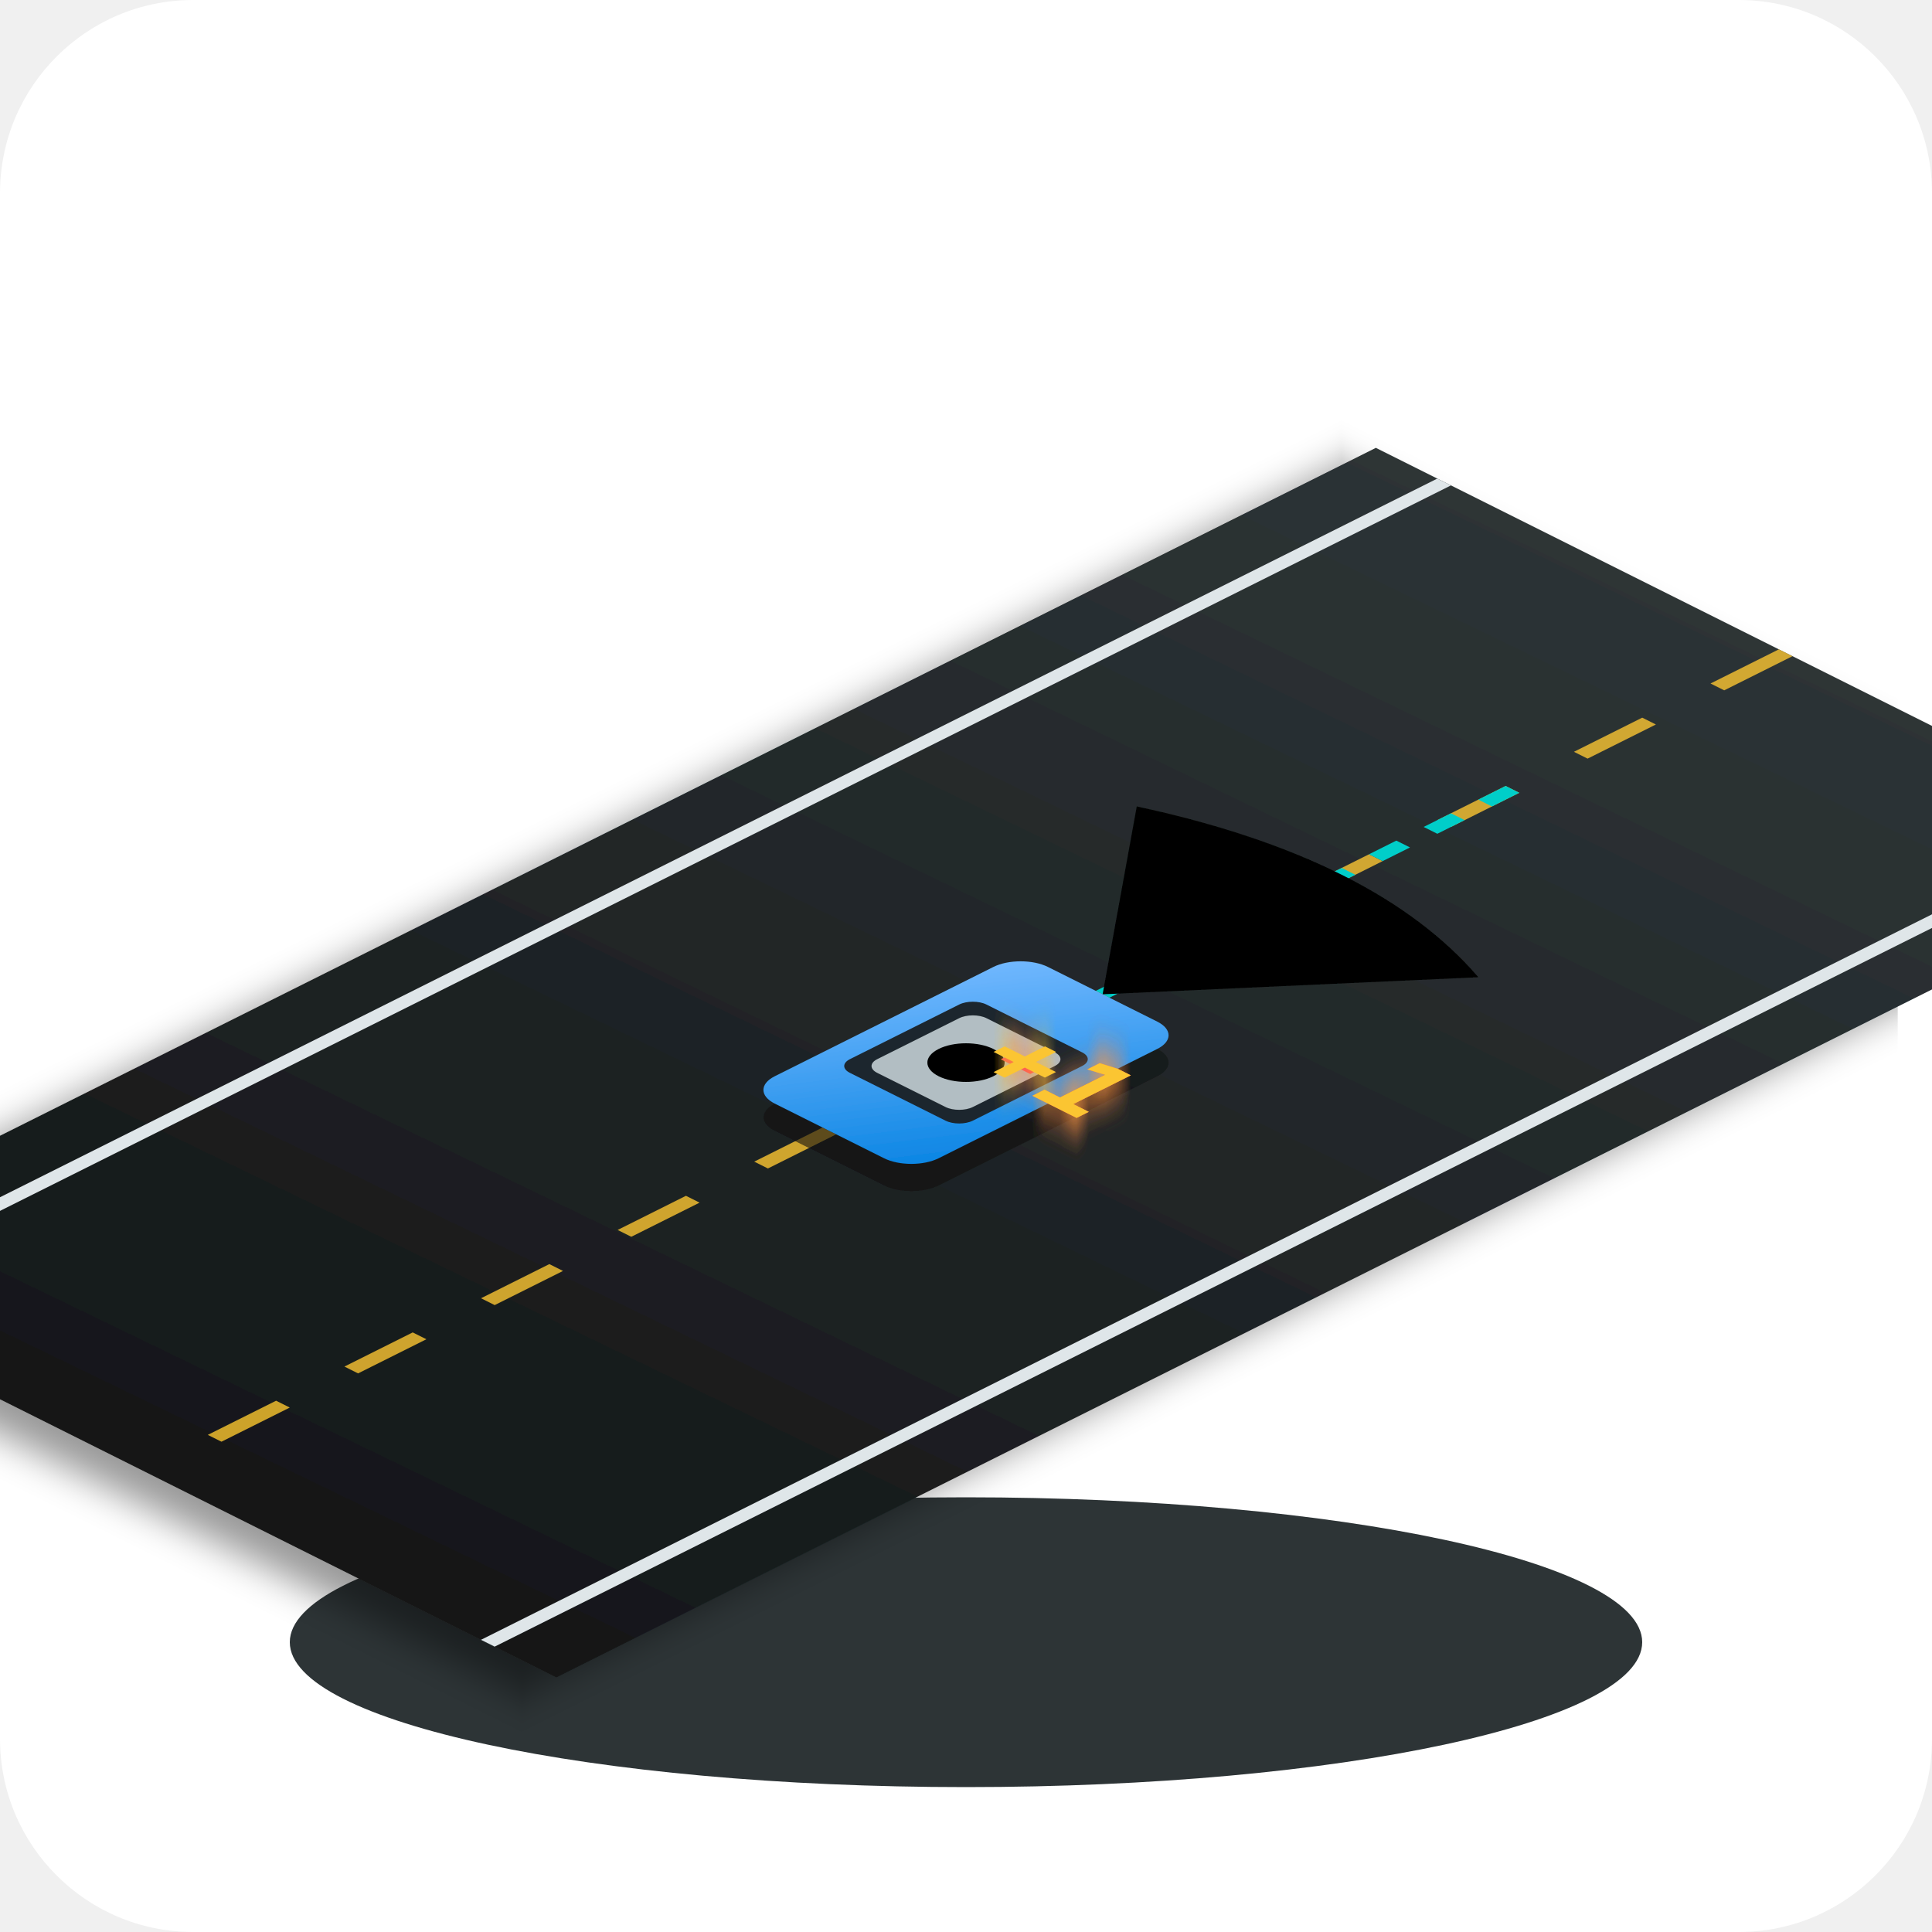
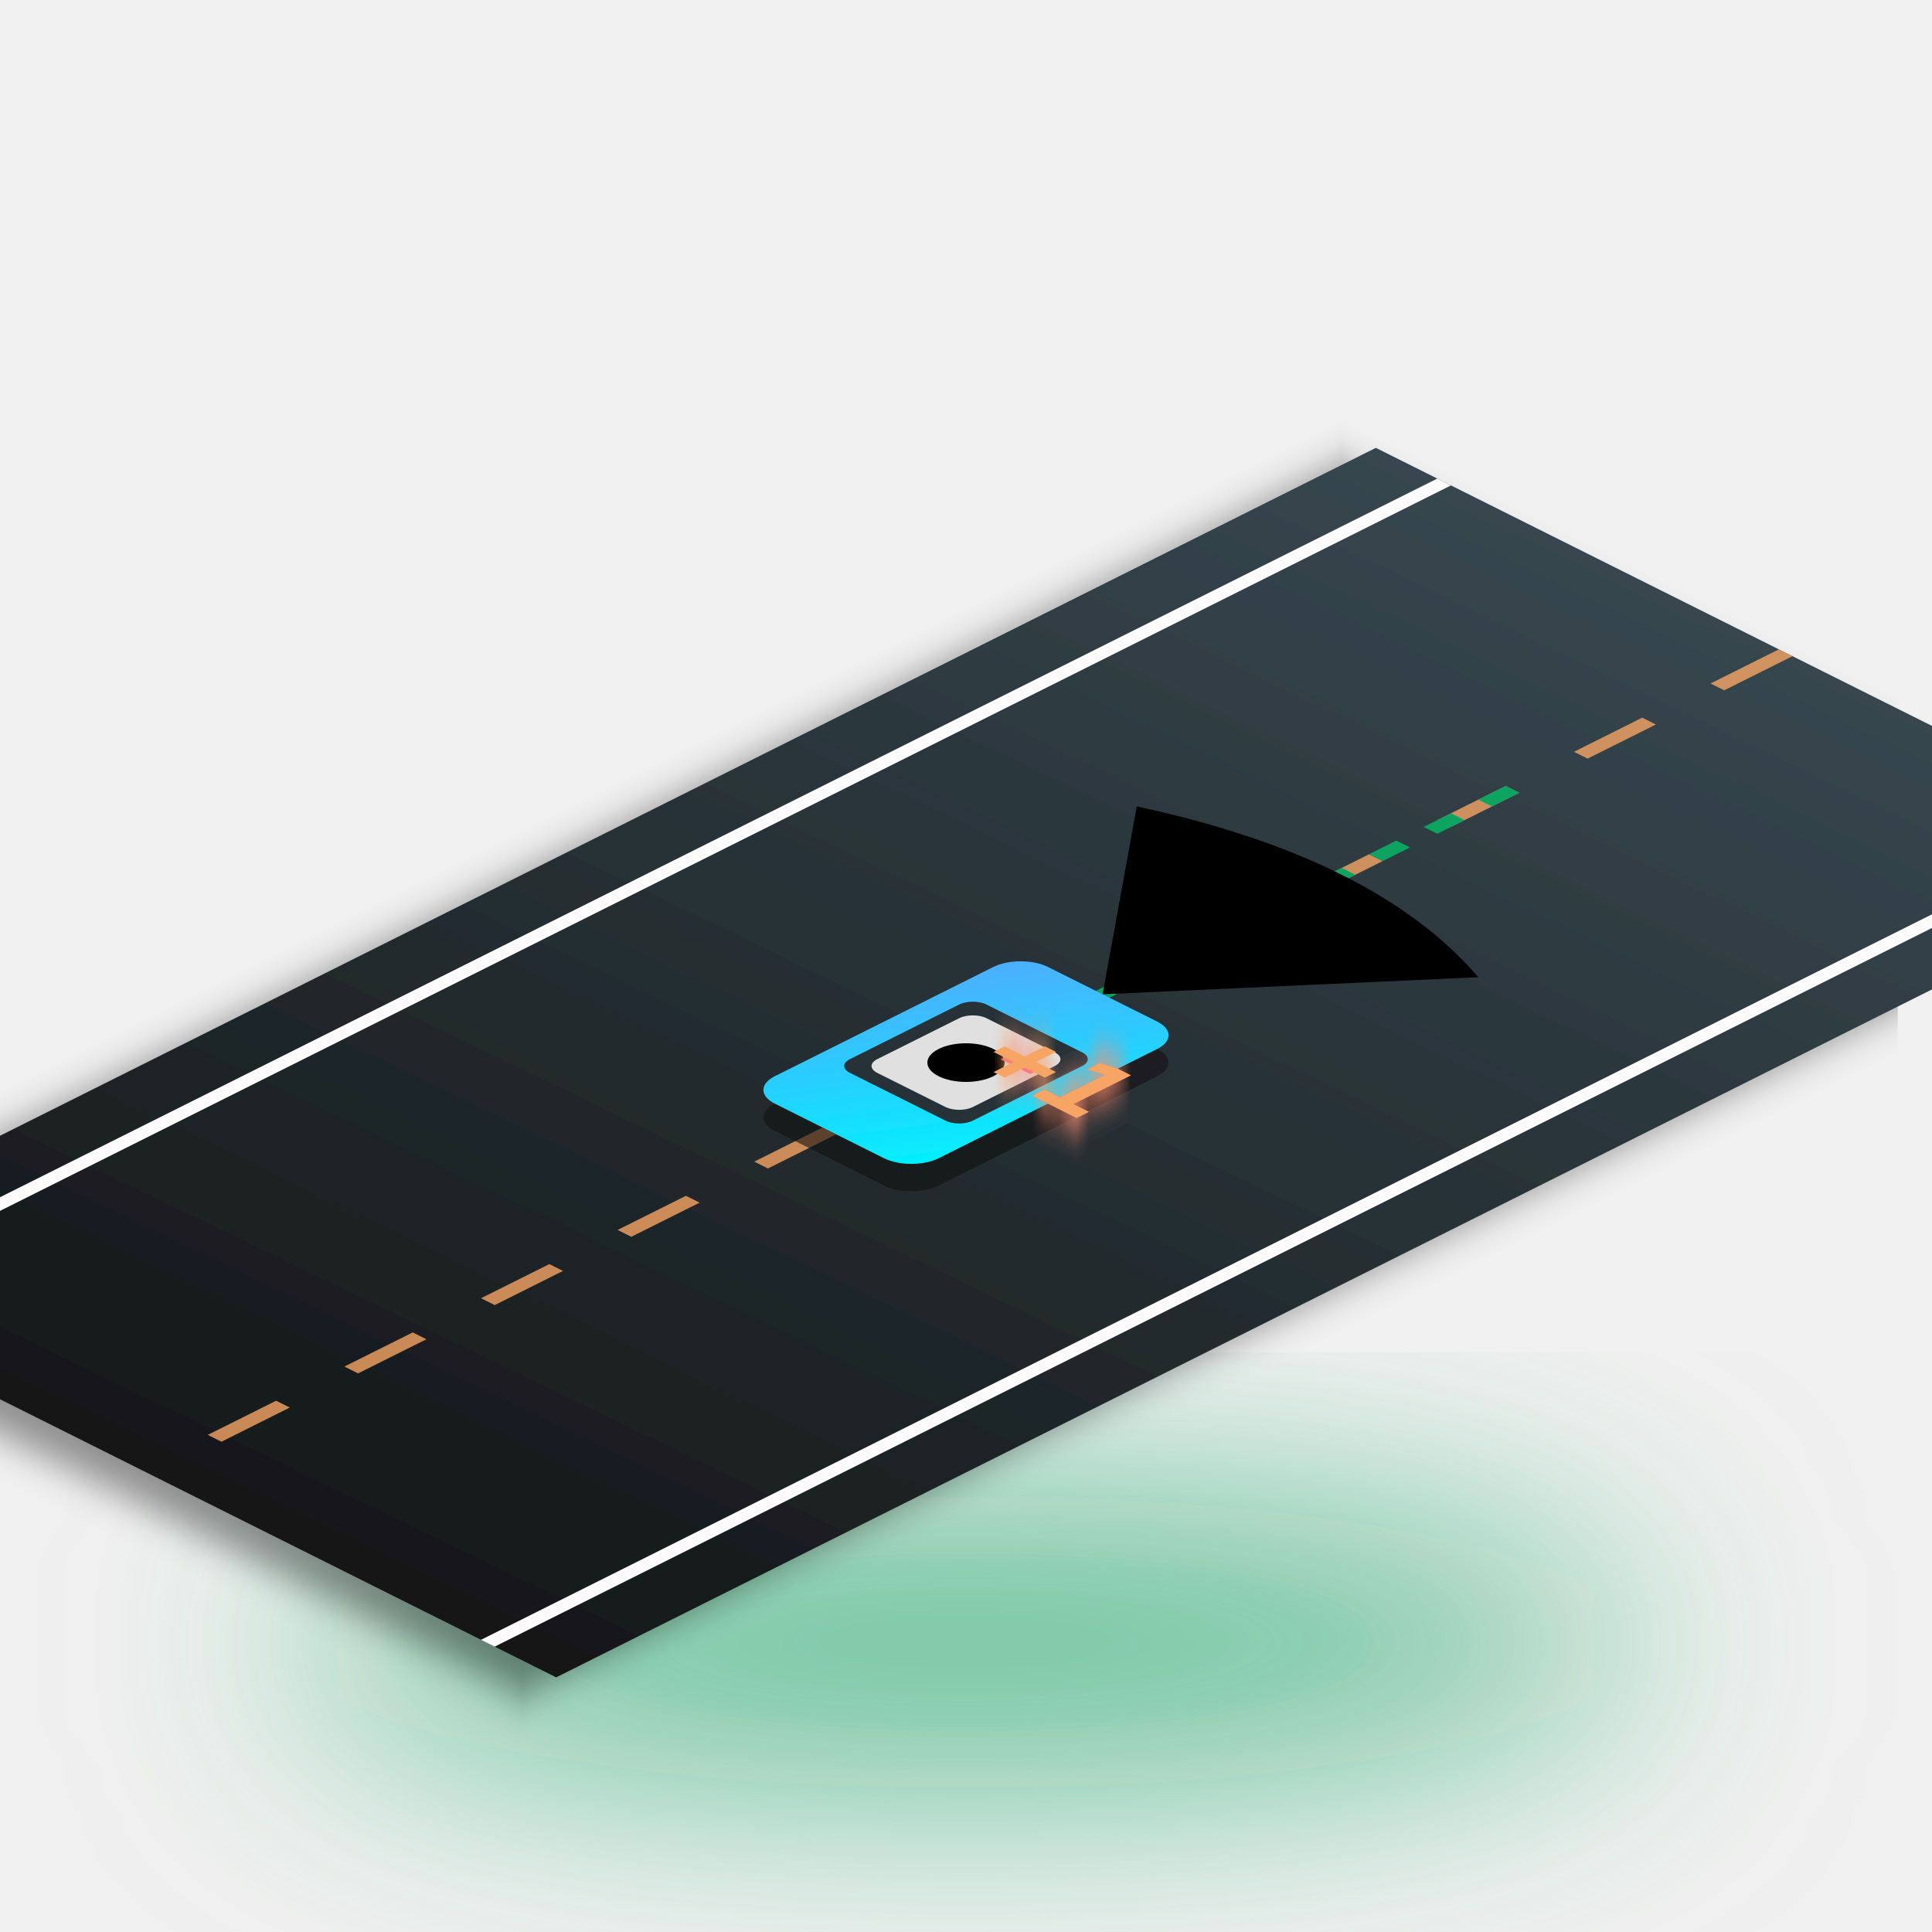
<svg xmlns="http://www.w3.org/2000/svg" viewBox="0 0 200 200" width="100%" height="100%">
  <defs>
+     <filter id="textbookShadowBlur" x="-50%" y="-50%" width="200%" height="200%">
+       <feGaussianBlur in="SourceGraphic" stdDeviation="12" />
+     </filter>
    <style>
+ 
+       svg {
+         background: radial-gradient(circle at center, #ffffff 0%, #d9f8f7 100%);
+         /* Ensure it covers the full viewport without being constrained by viewBox layout */
+         width: 100vw;
+         height: 100vh;
+         margin: 0;
+         padding: 0;
+         overflow: hidden;
+       }
+     
      /* --- MAIN RL LOOP: 6 SECONDS --- */
- 
      /* 1. The Autonomous Car (Drifting, Correcting, and Driving) */
-       .auto-car {
-         animation: driveAndLearn 6s cubic-bezier(0.4, 0, 0.2, 1) infinite;
+       .auto-car  {
      }
- 
      @keyframes driveAndLearn {
        0% { transform: translate(0px, 80px) rotate(0deg); } /* Starts centered */
        25% { transform: translate(40px, 15px) rotate(15deg); } /* DRIFTS RIGHT into the hazard */
        35% { transform: translate(40px, 15px) rotate(-15deg); } /* Pauses, updates policy, steers left */
        55% { transform: translate(0px, -40px) rotate(0deg); } /* Back to center lane */
        100% { transform: translate(0px, -130px) rotate(0deg); } /* Drives off optimally */
      }
- 
      /* 2. The Lidar Sensor Cone (Changes color based on reward state) */
-       .lidar-cone {
-         animation: sensorState 6s linear infinite;
+       .lidar-cone  {
      }
- 
      @keyframes sensorState {
-         0%, 24% { fill: rgba(0, 206, 201, 0.2); stroke: #00cec9; } /* Normal */
-         25%, 34% { fill: rgba(255, 71, 87, 0.4); stroke: #ff4757; } /* HAZARD DETECTED */
-         35%, 100% { fill: rgba(0, 206, 201, 0.2); stroke: #00cec9; } /* Corrected */
+         0%, 24% { fill: rgba(0, 206, 201, 0.2); stroke: #0ba360; } /* Normal */
+         25%, 34% { fill: rgba(255, 71, 87, 0.4); stroke: #ff6b81; } /* HAZARD DETECTED */
+         35%, 100% { fill: rgba(0, 206, 201, 0.2); stroke: #0ba360; } /* Corrected */
      }
- 
      /* 3. The AI Brain Core (Visualizing the Neural Network Weight Updates) */
-       .ai-core {
-         animation: brainState 6s linear infinite;
+       .ai-core  {
      }
- 
      @keyframes brainState {
-         0%, 24% { fill: #00cec9; filter: url(#glowCyan); } /* Neutral / Exploring */
-         25%, 31% { fill: #ff4757; filter: url(#glowRed); transform: scale(1.3); } /* NEGATIVE REWARD */
-         32%, 39% { fill: #fbc531; filter: url(#glowGold); transform: scale(1.5); } /* BACKPROPAGATION / LEARNING */
-         40%, 100% { fill: #00cec9; filter: url(#glowCyan); transform: scale(1); } /* Optimized Policy */
+         0%, 24% { fill: #0ba360; filter: url(#glowCyan); } /* Neutral / Exploring */
+         25%, 31% { fill: #ff6b81; filter: url(#glowRed); transform: scale(1.3); } /* NEGATIVE REWARD */
+         32%, 39% { fill: #f6a565; filter: url(#glowGold); transform: scale(1.5); } /* BACKPROPAGATION / LEARNING */
+         40%, 100% { fill: #0ba360; filter: url(#glowCyan); transform: scale(1); } /* Optimized Policy */
      }
- 
      /* 4. The Projected Trajectory Lines (Bad path vs Optimal path) */
-       .traj-bad { animation: showBadPath 6s linear infinite; }
-       .traj-good { animation: showGoodPath 6s linear infinite; }
- 
+       .traj-bad  {  }
+       .traj-good  {  }
      @keyframes showBadPath {
        0%, 24% { opacity: 0.6; }
-         25%, 34% { opacity: 1; stroke: #ff4757; } /* Turns red when hitting wall */
+         25%, 34% { opacity: 1; stroke: #ff6b81; } /* Turns red when hitting wall */
        35%, 100% { opacity: 0; } /* Erased from memory */
      }
- 
      @keyframes showGoodPath {
        0%, 34% { opacity: 0; }
-         35%, 45% { opacity: 1; stroke: #fbc531; } /* New optimal path generated */
-         46%, 100% { opacity: 0.6; stroke: #00cec9; }
+         35%, 45% { opacity: 1; stroke: #f6a565; } /* New optimal path generated */
+         46%, 100% { opacity: 0.6; stroke: #0ba360; }
      }
- 
      /* 5. The AR Environment Feedback (Lane Boundary flashing) */
-       .hazard-wall { animation: flashWall 6s linear infinite; }
-       
+       .hazard-wall  {  }
      @keyframes flashWall {
-         0%, 24% { stroke: #dfe6e9; filter: none; stroke-width: 2px; }
-         25%, 34% { stroke: #ff4757; filter: url(#glowRed); stroke-width: 4px; } /* Boundary Hit */
-         35%, 100% { stroke: #dfe6e9; filter: none; stroke-width: 2px; }
+         0%, 24% { stroke: #fdfbfb; filter: none; stroke-width: 2px; }
+         25%, 34% { stroke: #ff6b81; filter: url(#glowRed); stroke-width: 4px; } /* Boundary Hit */
+         35%, 100% { stroke: #fdfbfb; filter: none; stroke-width: 2px; }
      }
- 
      /* 6. Floating Math (RL Values) */
-       .penalty-text { animation: popPenalty 6s ease-out infinite; }
-       .reward-text { animation: popReward 6s ease-out infinite; }
- 
+       .penalty-text  {  }
+       .reward-text  {  }
      @keyframes popPenalty {
        0%, 24% { opacity: 0; transform: translate(25px, 0px) scale(0.5); }
        25% { opacity: 1; transform: translate(25px, -10px) scale(1); }
        35% { opacity: 0; transform: translate(25px, -30px) scale(1); }
        100% { opacity: 0; }
      }
-       
      @keyframes popReward {
        0%, 34% { opacity: 0; transform: translate(-25px, 0px) scale(0.5); }
        35% { opacity: 1; transform: translate(-25px, -10px) scale(1); }
        45% { opacity: 0; transform: translate(-25px, -30px) scale(1); }
        100% { opacity: 0; }
      }
+       /* Levitation */
+       .rl-assembly  {  transform-origin: 100px 100px; }
+       @keyframes floatEnv { 0% { transform: translateY(0px); } 100% { transform: translateY(-4px); } }
+       .floor-shadow  {  transform-origin: 100px 170px; }
+       @keyframes shadowBreathe { 0% { transform: scale(1); opacity: 0.15; } 100% { transform: scale(1.05); opacity: 0.1; } }
+       svg:hover .auto-car {
+         animation: driveAndLearn 6s cubic-bezier(0.4, 0, 0.2, 1) forwards;
+       }

-       /* Levitation */
-       .rl-assembly { animation: floatEnv 6s ease-in-out infinite alternate; transform-origin: 100px 100px; }
-       @keyframes floatEnv { 0% { transform: translateY(0px); } 100% { transform: translateY(-4px); } }
-       .floor-shadow { animation: shadowBreathe 6s ease-in-out infinite alternate; transform-origin: 100px 170px; }
-       @keyframes shadowBreathe { 0% { transform: scale(1); opacity: 0.15; } 100% { transform: scale(1.05); opacity: 0.1; } }
-     </style>
+       svg:hover .lidar-cone {
+         animation: sensorState 6s linear forwards;
+       }
+ 
+       svg:hover .ai-core {
+         animation: brainState 6s linear forwards;
+       }
+ 
+       svg:hover .traj-bad {
+         animation: showBadPath 6s linear forwards;
+       }
+ 
+       svg:hover .traj-good {
+         animation: showGoodPath 6s linear forwards;
+       }
+ 
+       svg:hover .hazard-wall {
+         animation: flashWall 6s linear forwards;
+       }
+ 
+       svg:hover .penalty-text {
+         animation: popPenalty 6s ease-out forwards;
+       }
+ 
+       svg:hover .reward-text {
+         animation: popReward 6s ease-out forwards;
+       }
+ 
+       svg:hover .rl-assembly {
+         animation: floatEnv 6s ease-in-out forwards alternate;
+       }
+ 
+       svg:hover .floor-shadow {
+         animation: shadowBreathe 6s ease-in-out forwards alternate;
+       }
+ 
+       </style>
    <linearGradient id="carBody" x1="0%" y1="0%" x2="100%" y2="100%">
-       <stop offset="0%" stop-color="#74b9ff" />
-       <stop offset="100%" stop-color="#0984e3" />
+       <stop offset="0%" stop-color="#4facfe" />
+       <stop offset="100%" stop-color="#00f2fe" />
    </linearGradient>
    <linearGradient id="roadSurface" x1="0%" y1="0%" x2="0%" y2="100%">
-       <stop offset="0%" stop-color="#2d3436" />
+       <stop offset="0%" stop-color="#37474f" />
      <stop offset="100%" stop-color="#141718" />
    </linearGradient>
    <filter id="glowCyan" x="-50%" y="-50%" width="200%" height="200%">
      <feGaussianBlur in="SourceGraphic" stdDeviation="2" result="blur" />
      <feMerge>
        <feMergeNode in="blur" />
        <feMergeNode in="SourceGraphic" />
      </feMerge>
    </filter>
    <filter id="glowRed" x="-50%" y="-50%" width="200%" height="200%">
      <feGaussianBlur in="SourceGraphic" stdDeviation="3" result="blur" />
      <feMerge>
        <feMergeNode in="blur" />
        <feMergeNode in="SourceGraphic" />
      </feMerge>
    </filter>
    <filter id="glowGold" x="-50%" y="-50%" width="200%" height="200%">
      <feGaussianBlur in="SourceGraphic" stdDeviation="3" result="blur" />
      <feMerge>
        <feMergeNode in="blur" />
        <feMergeNode in="SourceGraphic" />
      </feMerge>
    </filter>
    <filter id="softShadow" x="-50%" y="-50%" width="200%" height="200%">
      <feGaussianBlur in="SourceAlpha" stdDeviation="3" />
      <feOffset dx="0" dy="5" result="offsetblur" />
      <feComponentTransfer>
        <feFuncA type="linear" slope="0.4" />
      </feComponentTransfer>
      <feMerge>
        <feMergeNode />
        <feMergeNode in="SourceGraphic" />
      </feMerge>
    </filter>
  </defs>
-   <rect width="200" height="200" fill="#ffffff" rx="20" />
-   <ellipse cx="100" cy="170" rx="70" ry="15" fill="#2d3436" class="floor-shadow" />
+   <ellipse cx="100" cy="170" rx="70" ry="15" fill="#0ba360" filter="url(#textbookShadowBlur)" opacity="0.6" class="floor-shadow" />
  <g class="rl-assembly">
    <g transform="translate(100, 110) scale(1, 0.5) rotate(45)" filter="url(#softShadow)">
      <rect x="-60" y="-120" width="120" height="240" fill="url(#roadSurface)" />
-       <line x1="-50" y1="-120" x2="-50" y2="120" stroke="#dfe6e9" stroke-width="2" />
-       <line x1="50" y1="-120" x2="50" y2="120" stroke="#dfe6e9" stroke-width="2" class="hazard-wall" />
-       <line x1="0" y1="-120" x2="0" y2="120" stroke="#fbc531" stroke-width="2" stroke-dasharray="10 10" opacity="0.8" />
+       <line x1="-50" y1="-120" x2="-50" y2="120" stroke="#fdfbfb" stroke-width="2" />
+       <line x1="50" y1="-120" x2="50" y2="120" stroke="#fdfbfb" stroke-width="2" class="hazard-wall" />
+       <line x1="0" y1="-120" x2="0" y2="120" stroke="#f6a565" stroke-width="2" stroke-dasharray="10 10" opacity="0.8" />
      <g class="auto-car">
-         <line x1="0" y1="-20" x2="0" y2="-80" stroke="#00cec9" stroke-width="2" stroke-dasharray="4 4" class="traj-bad" />
+         <line x1="0" y1="-20" x2="0" y2="-80" stroke="#0ba360" stroke-width="2" stroke-dasharray="4 4" class="traj-bad" />
        <path d="M 0 -20 Q -40 -50 0 -90" fill="none" stroke-width="2" stroke-dasharray="4 4" class="traj-good" />
        <path d="M 0 -20 L -25 -50 Q 0 -60 25 -50 Z" stroke-width="1" class="lidar-cone" />
        <rect x="-8" y="-16" width="24" height="40" rx="4" fill="#111111" opacity="0.6" />
        <rect x="-12" y="-20" width="24" height="40" rx="4" fill="url(#carBody)" />
-         <rect x="-9" y="-10" width="18" height="20" rx="2" fill="#1e272e" />
-         <rect x="-7" y="-8" width="14" height="16" rx="2" fill="#b2bec3" />
+         <rect x="-9" y="-10" width="18" height="20" rx="2" fill="#263238" />
+         <rect x="-7" y="-8" width="14" height="16" rx="2" fill="#e0e0e0" />
        <circle cx="0" cy="0" r="4" class="ai-core" transform-origin="0px 0px" />
-         <text class="penalty-text" x="0" y="0" font-family="monospace" font-weight="bold" font-size="14" fill="#ff4757" filter="url(#glowRed)">-1</text>
-         <text class="reward-text" x="0" y="0" font-family="monospace" font-weight="bold" font-size="14" fill="#fbc531" filter="url(#glowGold)">+1</text>
+         <text class="penalty-text" x="0" y="0" font-family="monospace" font-weight="bold" font-size="14" fill="#ff6b81" filter="url(#glowRed)">-1</text>
+         <text class="reward-text" x="0" y="0" font-family="monospace" font-weight="bold" font-size="14" fill="#f6a565" filter="url(#glowGold)">+1</text>
      </g>
    </g>
  </g>
</svg>
